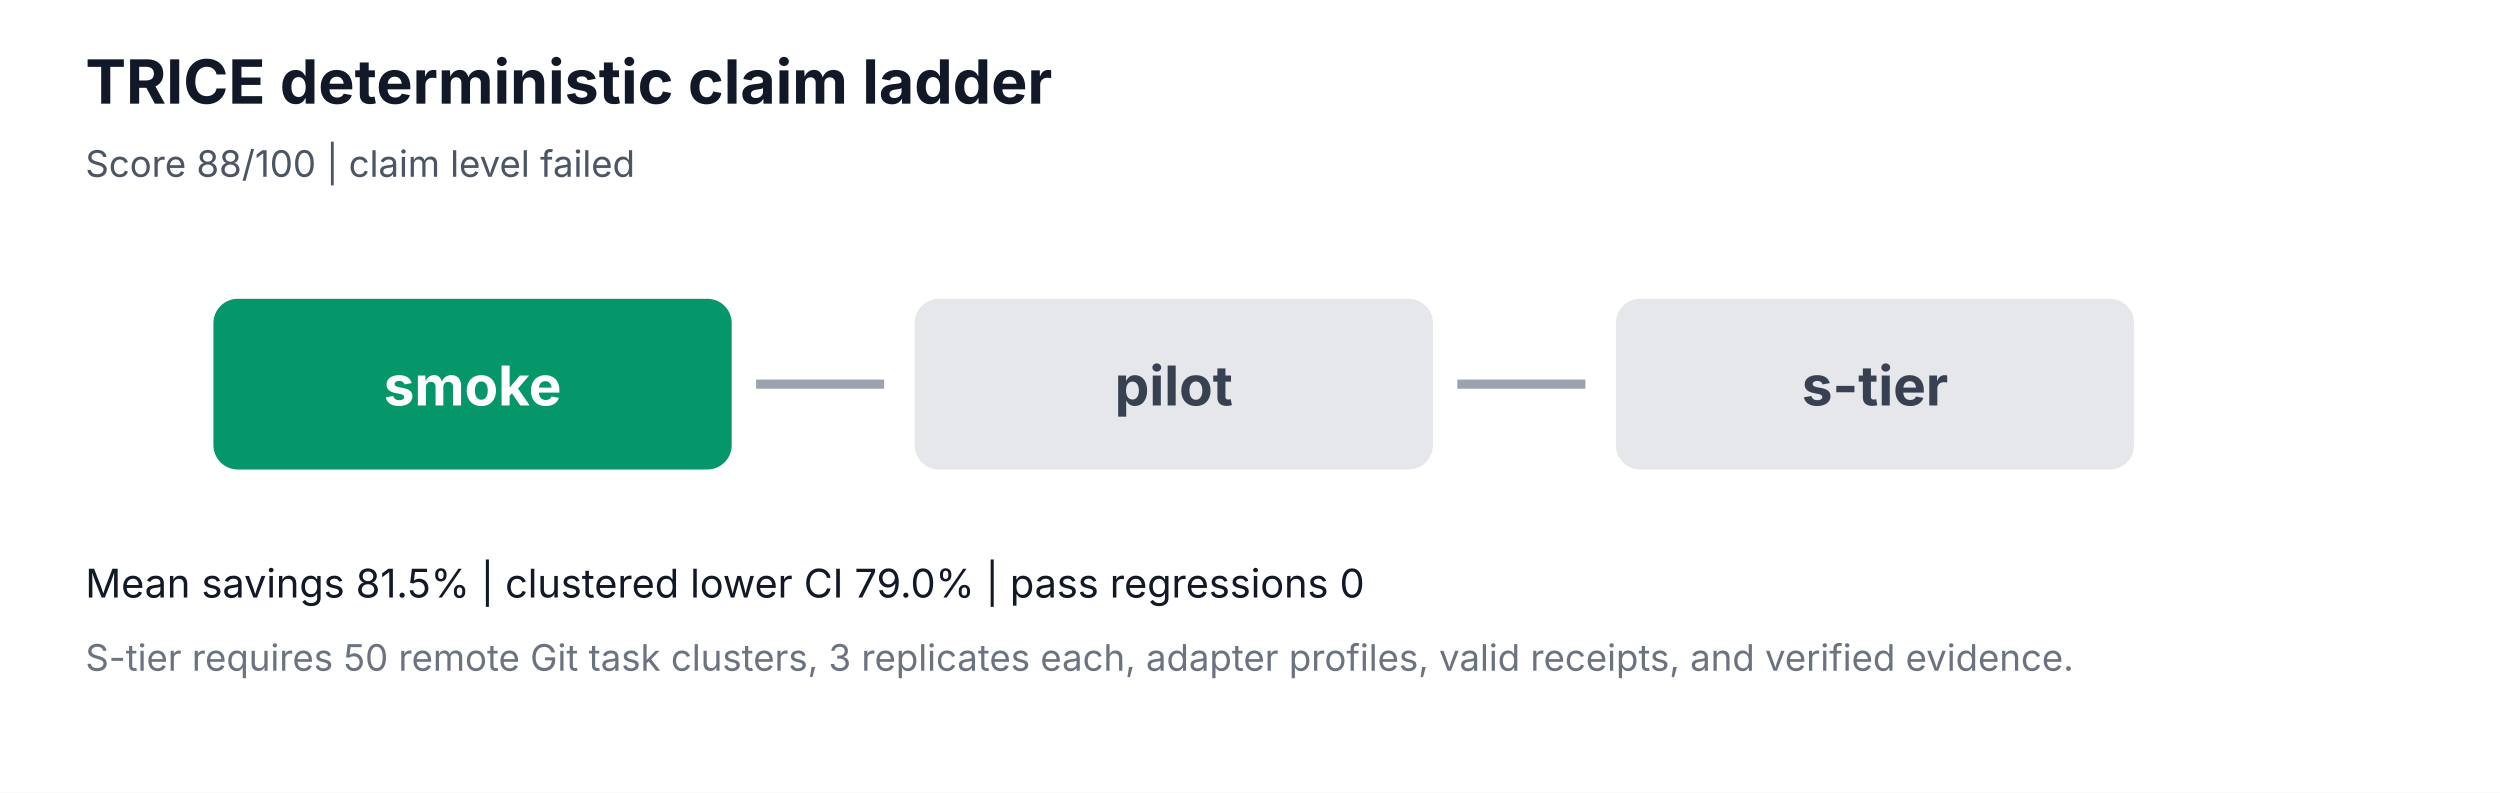
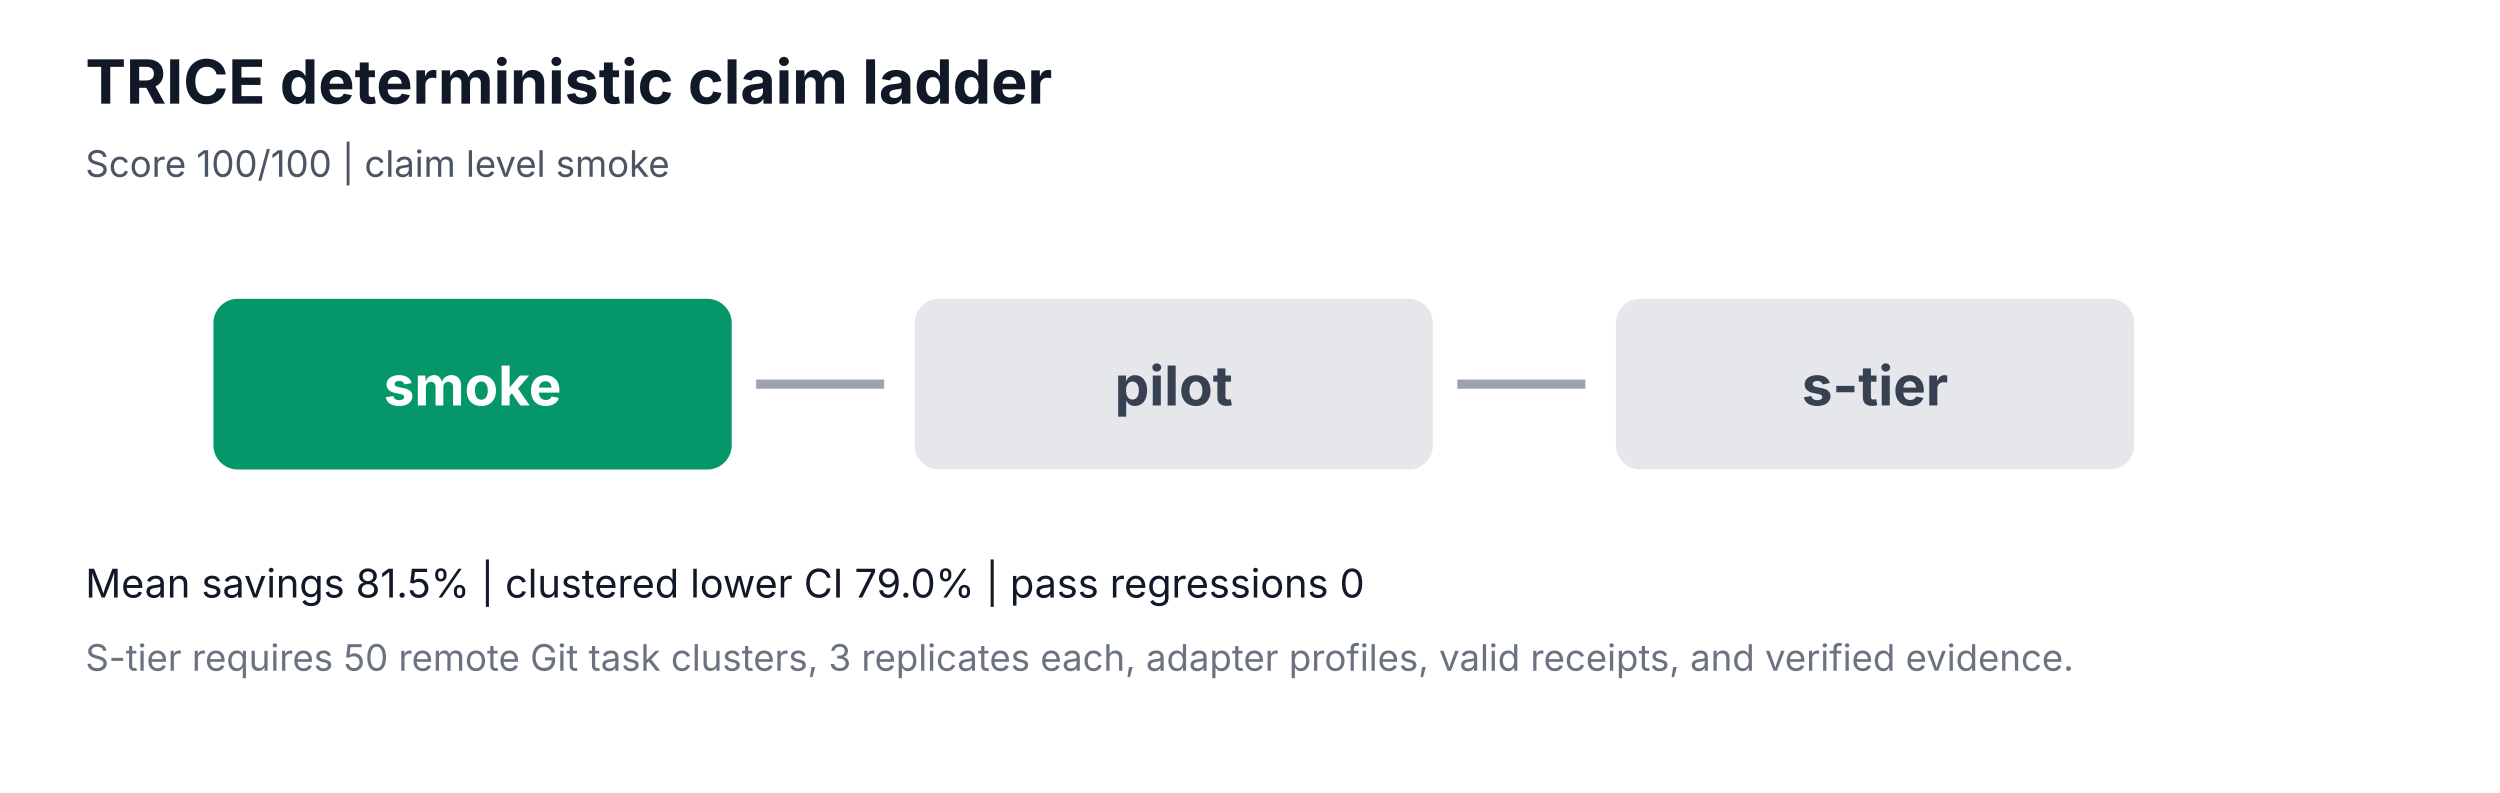
<svg xmlns="http://www.w3.org/2000/svg" width="820" height="260" viewBox="0 0 820 260">
  <rect width="100%" height="100%" fill="#ffffff" />
  <text x="28" y="34" font-family="Inter,Segoe UI,Arial" font-size="20" font-weight="700" fill="#111827">TRICE deterministic claim ladder</text>
-   <text x="28" y="58" font-family="Inter,Segoe UI,Arial" font-size="12" fill="#4b5563">Score 88/100 | claim level failed</text>
+   <text x="28" y="58" font-family="Inter,Segoe UI,Arial" font-size="12" fill="#4b5563">Score 100/100 | claim level smoke</text>
  <rect x="70" y="98" width="170" height="56" rx="8" fill="#059669" />
  <text x="155" y="133" text-anchor="middle" font-family="Inter,Segoe UI,Arial" font-size="18" font-weight="700" fill="#ffffff">smoke</text>
  <line x1="248" y1="126" x2="290" y2="126" stroke="#9ca3af" stroke-width="3" />
  <rect x="300" y="98" width="170" height="56" rx="8" fill="#e5e7eb" />
  <text x="385" y="133" text-anchor="middle" font-family="Inter,Segoe UI,Arial" font-size="18" font-weight="700" fill="#374151">pilot</text>
  <line x1="478" y1="126" x2="520" y2="126" stroke="#9ca3af" stroke-width="3" />
  <rect x="530" y="98" width="170" height="56" rx="8" fill="#e5e7eb" />
  <text x="615" y="133" text-anchor="middle" font-family="Inter,Segoe UI,Arial" font-size="18" font-weight="700" fill="#374151">s-tier</text>
  <text x="28" y="196" font-family="Inter,Segoe UI,Arial" font-size="13" fill="#111827">Mean savings 81.5% | clustered lower CI 79.0% | pass regressions 0</text>
  <text x="28" y="220" font-family="Inter,Segoe UI,Arial" font-size="12" fill="#6b7280">S-tier requires 50 remote Git task clusters, 3 replicates each, adapter profiles, valid receipts, and verified evidence.</text>
</svg>
